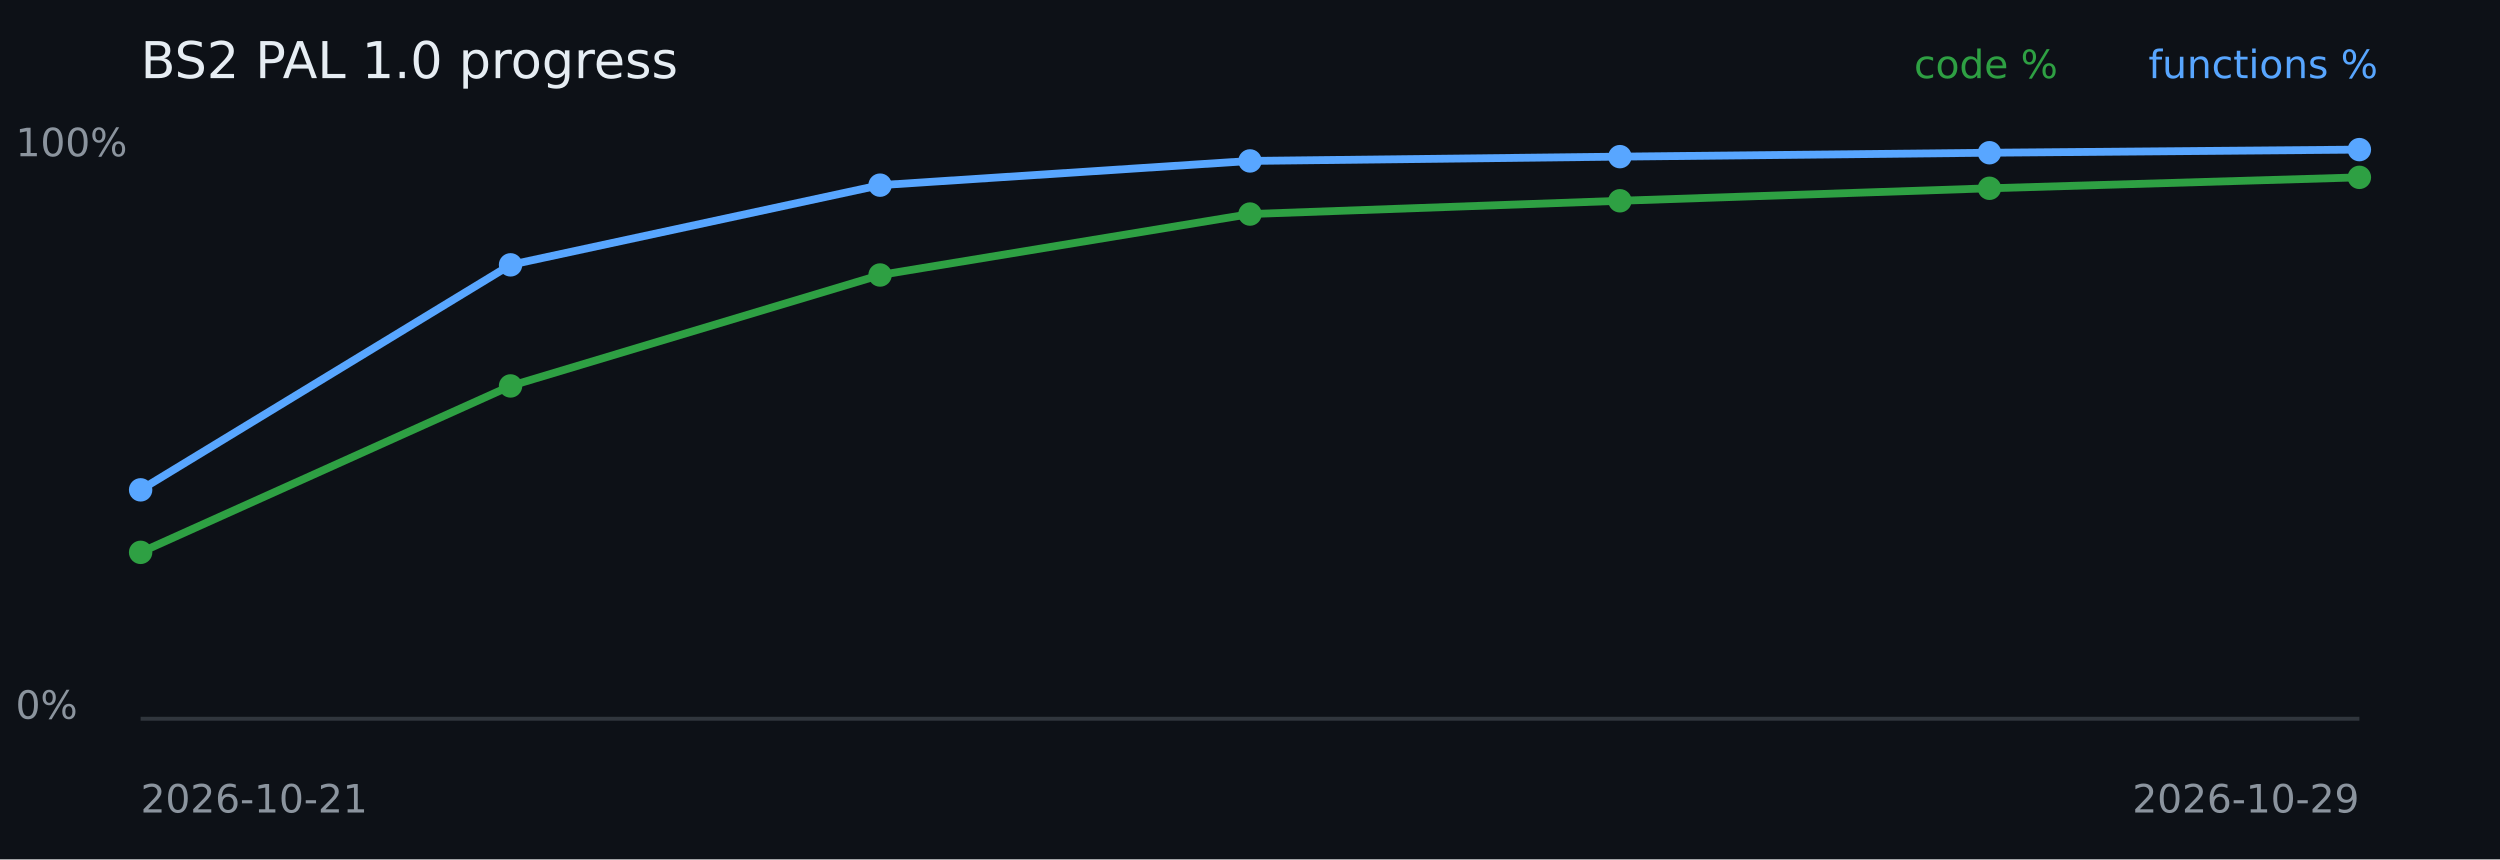
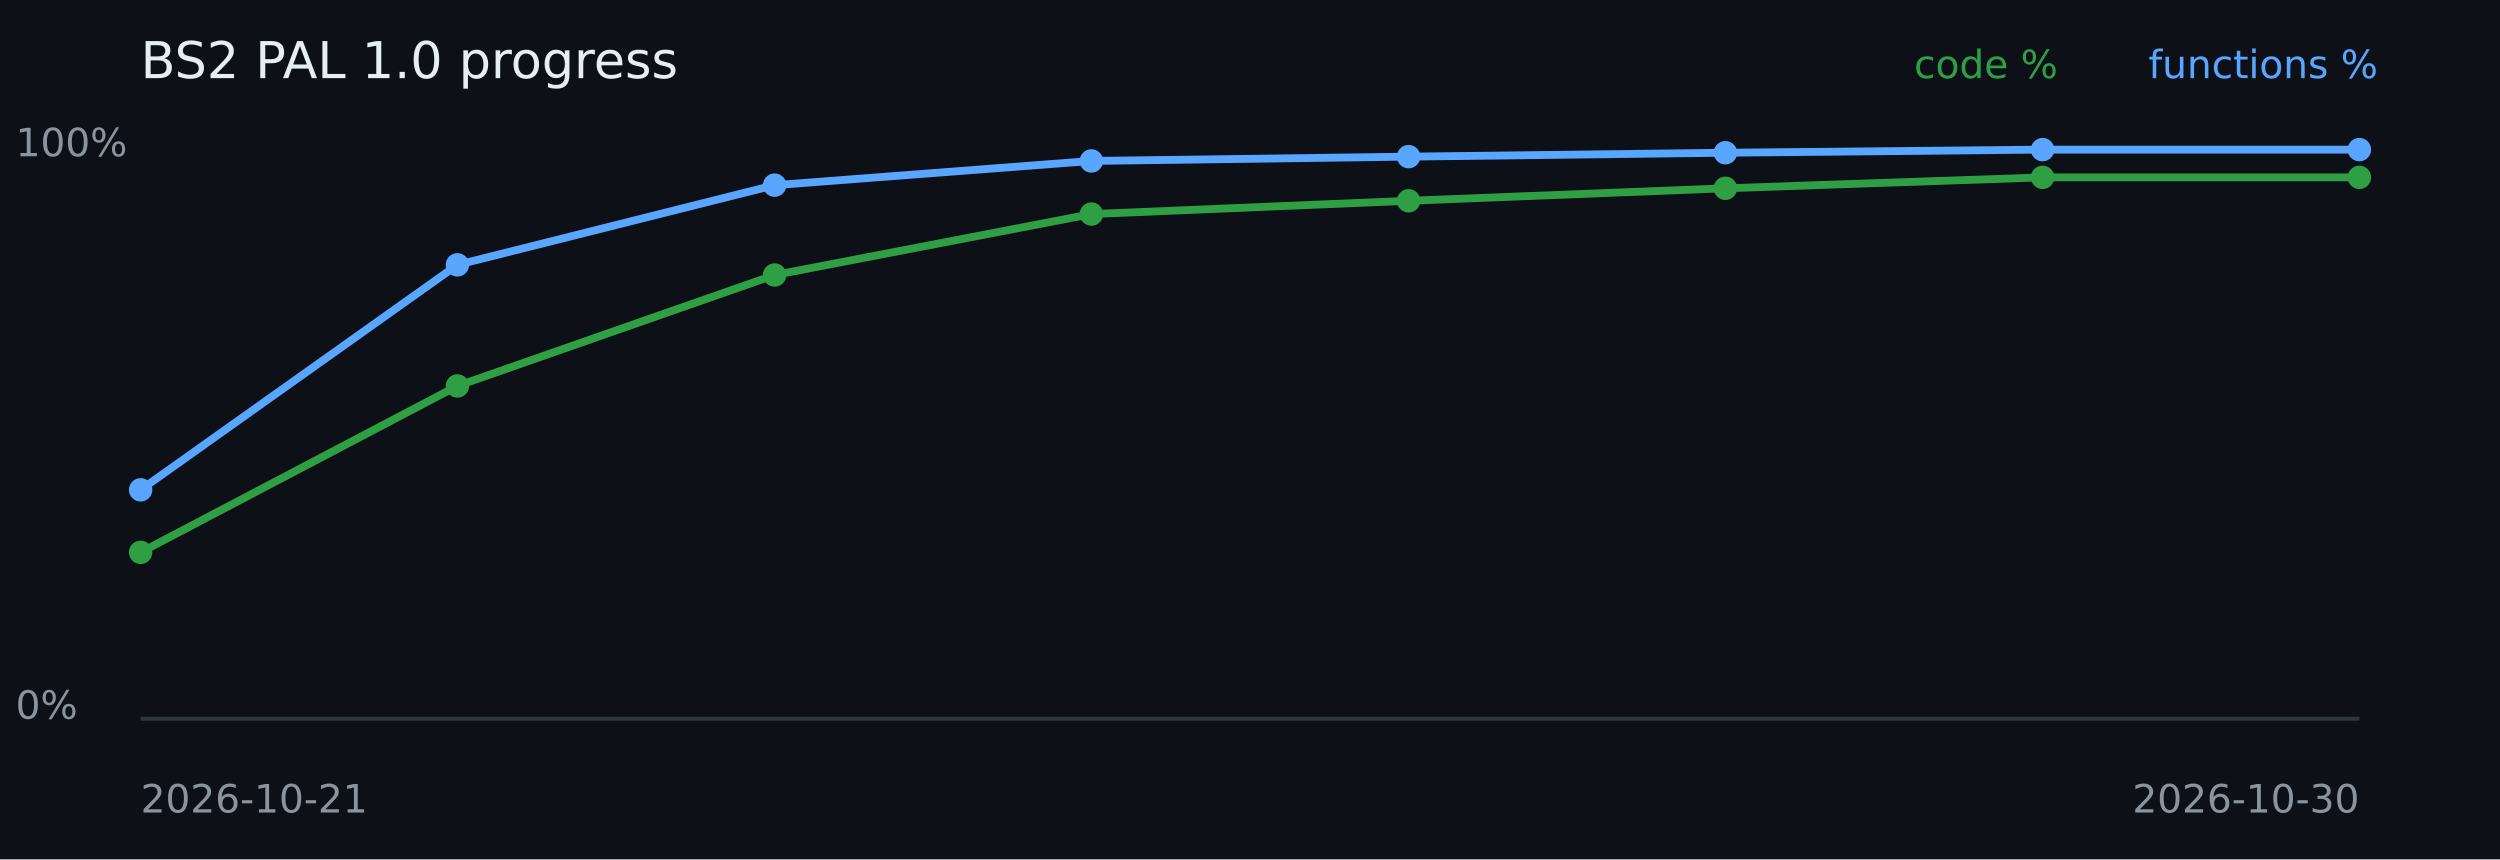
<svg xmlns="http://www.w3.org/2000/svg" width="640" height="220" font-family="Verdana,DejaVu Sans,sans-serif">
  <rect width="100%" height="100%" fill="#0d1117" />
  <text x="36" y="20" font-size="13" fill="#e6edf3">BS2 PAL 1.0 progress</text>
  <line x1="36" y1="184" x2="604" y2="184" stroke="#30363d" />
  <text x="4" y="40" font-size="10" fill="#8b949e">100%</text>
  <text x="4" y="184" font-size="10" fill="#8b949e">0%</text>
-   <polyline fill="none" stroke="#58a6ff" stroke-width="2" points="36.0,125.4 130.7,67.8 225.3,47.4 320.0,41.2 414.7,40.1 509.3,39.1 604.0,38.3" />
+   <polyline fill="none" stroke="#58a6ff" stroke-width="2" points="36.0,125.4 117.1,67.8 198.3,47.4 279.4,41.2 360.6,40.1 441.7,39.1 522.9,38.3 604.0,38.3" />
  <circle cx="36.0" cy="125.4" r="3" fill="#58a6ff" />
-   <circle cx="130.7" cy="67.8" r="3" fill="#58a6ff" />
-   <circle cx="225.3" cy="47.4" r="3" fill="#58a6ff" />
-   <circle cx="320.0" cy="41.2" r="3" fill="#58a6ff" />
-   <circle cx="414.7" cy="40.1" r="3" fill="#58a6ff" />
-   <circle cx="509.3" cy="39.1" r="3" fill="#58a6ff" />
+   <circle cx="117.1" cy="67.8" r="3" fill="#58a6ff" />
+   <circle cx="198.3" cy="47.4" r="3" fill="#58a6ff" />
+   <circle cx="279.4" cy="41.2" r="3" fill="#58a6ff" />
+   <circle cx="360.6" cy="40.1" r="3" fill="#58a6ff" />
+   <circle cx="441.7" cy="39.1" r="3" fill="#58a6ff" />
+   <circle cx="522.9" cy="38.3" r="3" fill="#58a6ff" />
  <circle cx="604.0" cy="38.3" r="3" fill="#58a6ff" />
-   <polyline fill="none" stroke="#2ea043" stroke-width="2" points="36.0,141.4 130.7,98.8 225.3,70.4 320.0,54.8 414.7,51.4 509.3,48.2 604.0,45.4" />
+   <polyline fill="none" stroke="#2ea043" stroke-width="2" points="36.0,141.4 117.1,98.8 198.3,70.4 279.4,54.8 360.6,51.4 441.7,48.2 522.9,45.4 604.0,45.4" />
  <circle cx="36.0" cy="141.4" r="3" fill="#2ea043" />
-   <circle cx="130.7" cy="98.8" r="3" fill="#2ea043" />
-   <circle cx="225.3" cy="70.4" r="3" fill="#2ea043" />
-   <circle cx="320.0" cy="54.8" r="3" fill="#2ea043" />
-   <circle cx="414.7" cy="51.4" r="3" fill="#2ea043" />
-   <circle cx="509.3" cy="48.2" r="3" fill="#2ea043" />
+   <circle cx="117.1" cy="98.8" r="3" fill="#2ea043" />
+   <circle cx="198.3" cy="70.4" r="3" fill="#2ea043" />
+   <circle cx="279.4" cy="54.8" r="3" fill="#2ea043" />
+   <circle cx="360.6" cy="51.4" r="3" fill="#2ea043" />
+   <circle cx="441.7" cy="48.2" r="3" fill="#2ea043" />
+   <circle cx="522.9" cy="45.4" r="3" fill="#2ea043" />
  <circle cx="604.0" cy="45.4" r="3" fill="#2ea043" />
  <text x="490" y="20" font-size="10" fill="#2ea043">code %</text>
  <text x="550" y="20" font-size="10" fill="#58a6ff">functions %</text>
  <text x="36" y="208" font-size="10" fill="#8b949e">2026-10-21</text>
-   <text x="604" y="208" font-size="10" fill="#8b949e" text-anchor="end">2026-10-29</text>
+   <text x="604" y="208" font-size="10" fill="#8b949e" text-anchor="end">2026-10-30</text>
</svg>
